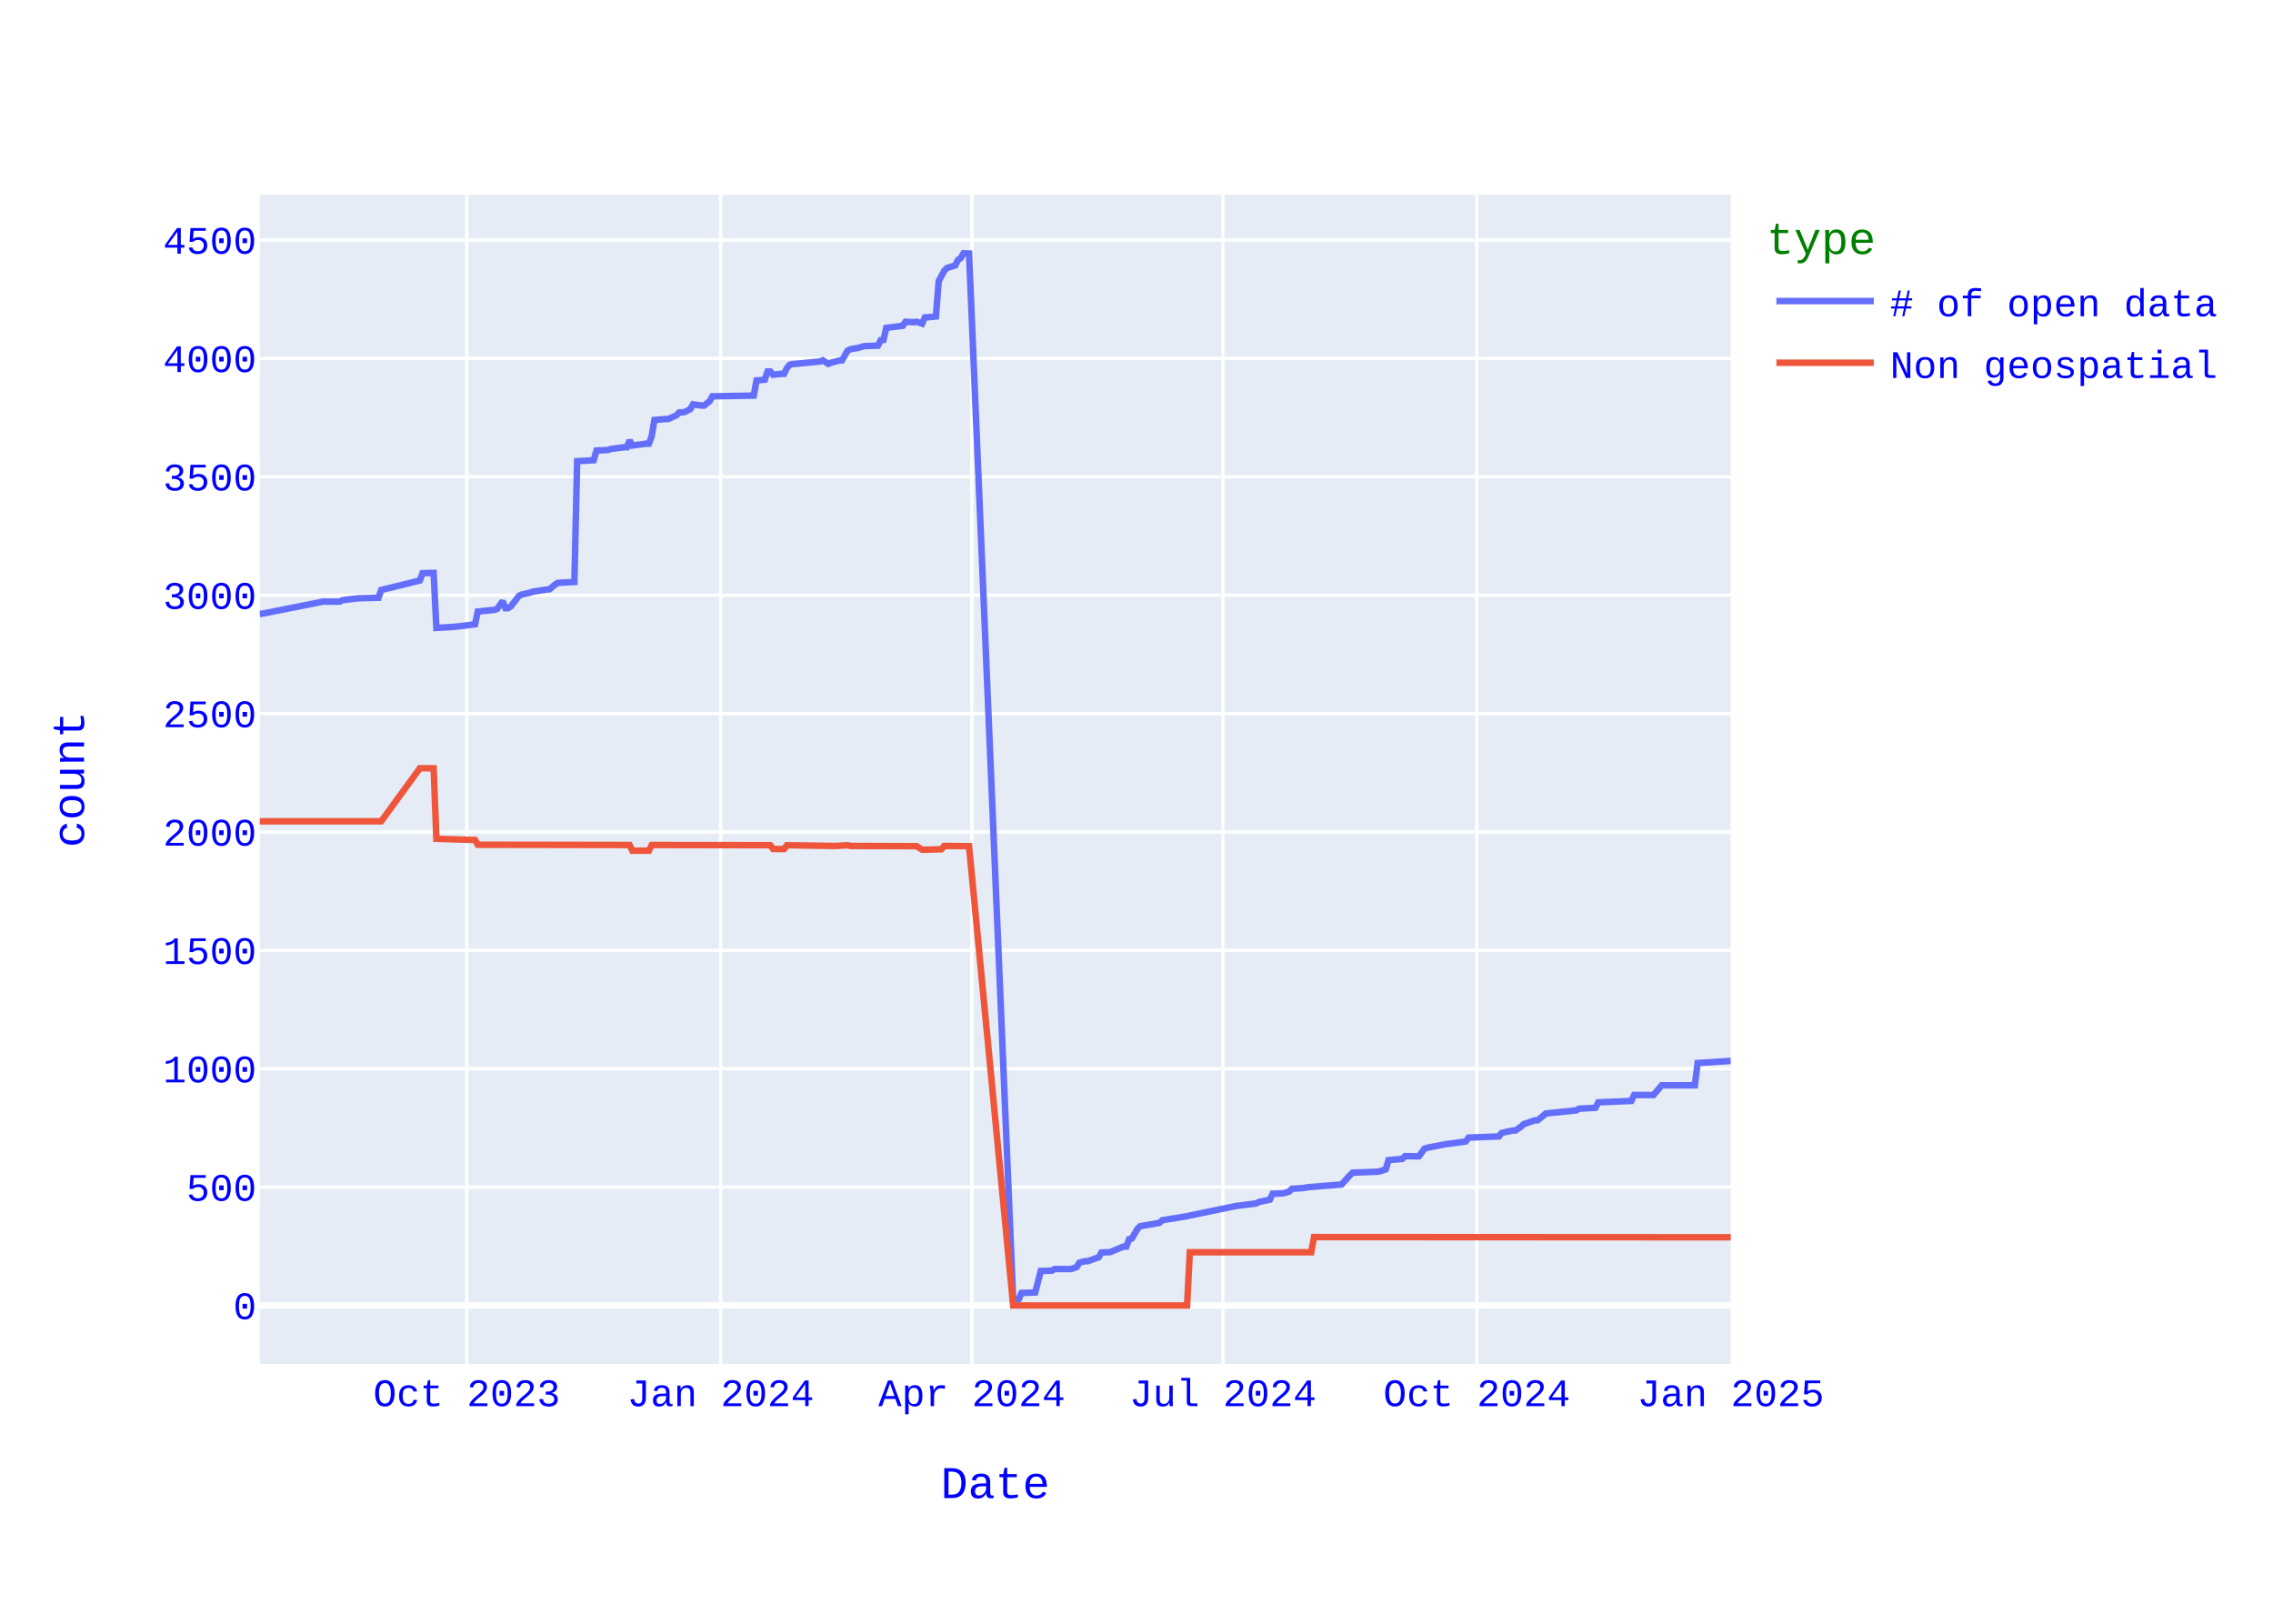
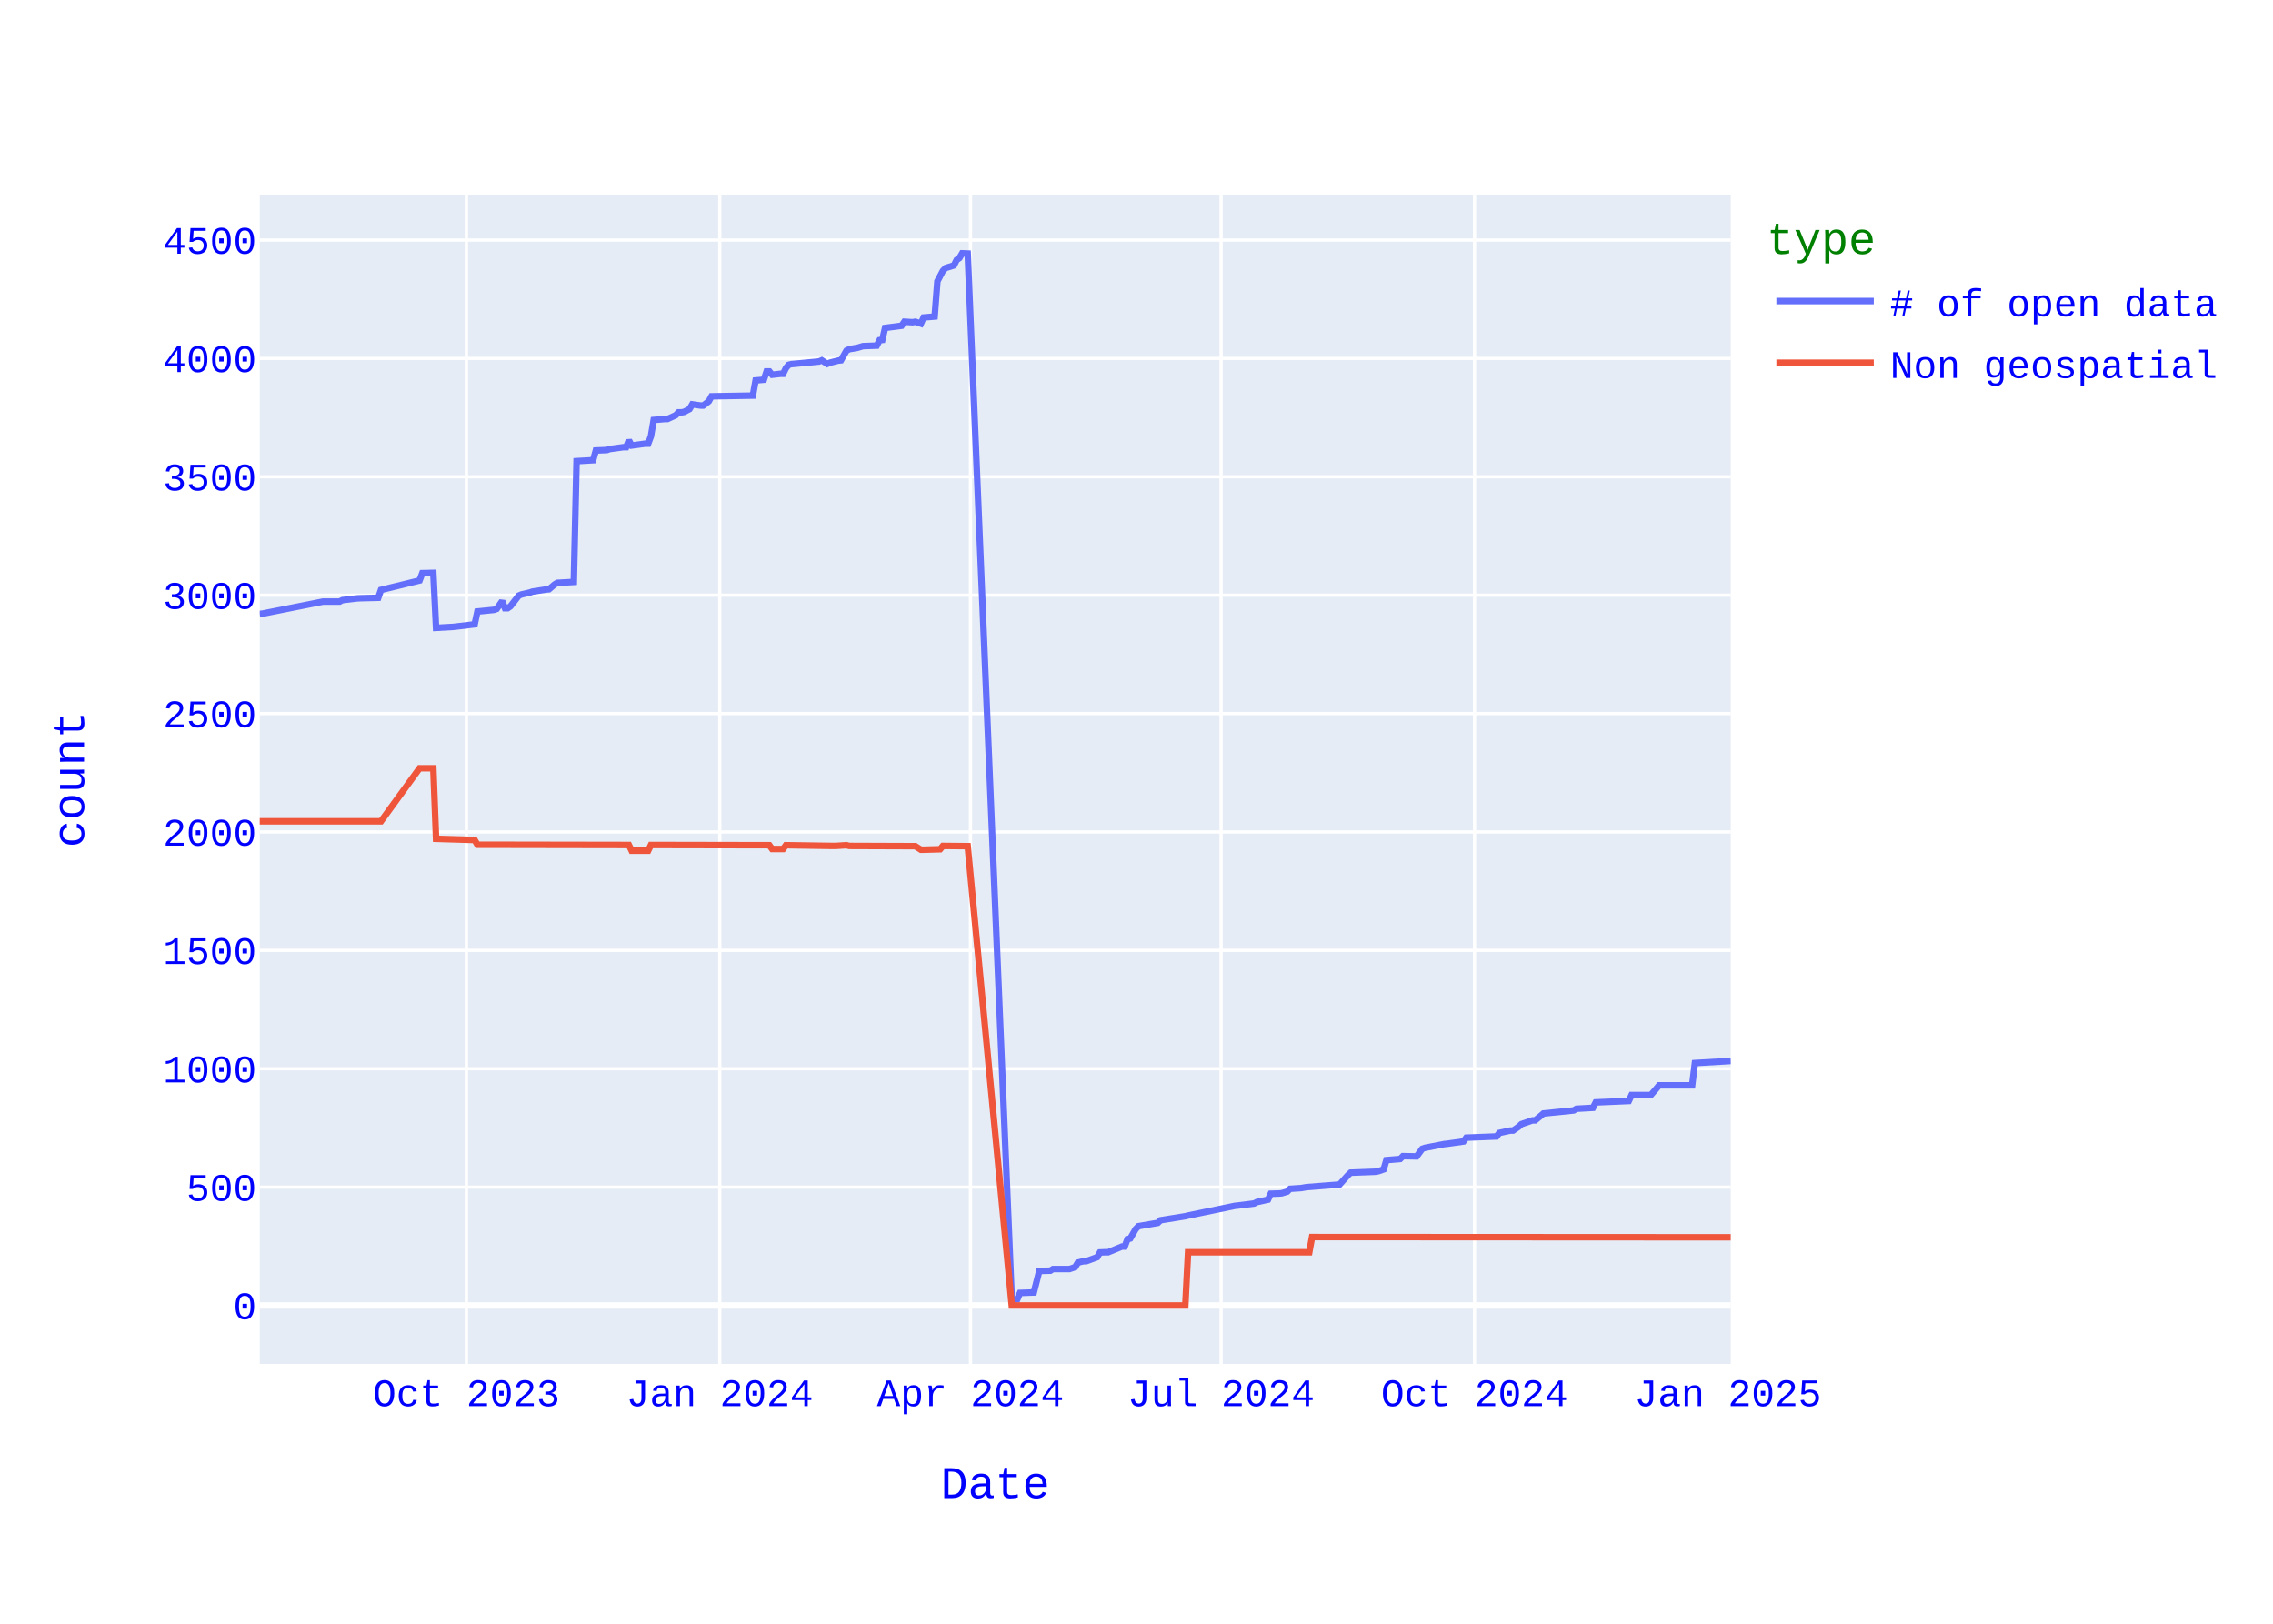
<svg xmlns="http://www.w3.org/2000/svg" class="main-svg" width="700" height="500" style="" viewBox="0 0 700 500">
  <rect x="0" y="0" width="700" height="500" style="fill: rgb(255, 255, 255); fill-opacity: 1;" />
-   <defs id="defs-6e0108">
+   <defs id="defs-469bab">
    <g class="clips">
-       <clipPath id="clip6e0108xyplot" class="plotclip">
+       <clipPath id="clip469babxyplot" class="plotclip">
        <rect width="453" height="360" />
      </clipPath>
-       <clipPath class="axesclip" id="clip6e0108x">
+       <clipPath class="axesclip" id="clip469babx">
        <rect x="80" y="0" width="453" height="500" />
      </clipPath>
-       <clipPath class="axesclip" id="clip6e0108y">
+       <clipPath class="axesclip" id="clip469baby">
        <rect x="0" y="60" width="700" height="360" />
      </clipPath>
-       <clipPath class="axesclip" id="clip6e0108xy">
+       <clipPath class="axesclip" id="clip469babxy">
        <rect x="80" y="60" width="453" height="360" />
      </clipPath>
    </g>
    <g class="gradients" />
    <g class="patterns" />
  </defs>
  <g class="bglayer">
    <rect class="bg" x="80" y="60" width="453" height="360" style="fill: rgb(229, 236, 246); fill-opacity: 1; stroke-width: 0;" />
  </g>
  <g class="layer-below">
    <g class="imagelayer" />
    <g class="shapelayer" />
  </g>
  <g class="cartesianlayer">
    <g class="subplot xy">
      <g class="layer-subplot">
        <g class="shapelayer" />
        <g class="imagelayer" />
      </g>
      <g class="minor-gridlayer">
        <g class="x" />
        <g class="y" />
      </g>
      <g class="gridlayer">
        <g class="x">
-           <path class="xgrid crisp" transform="translate(143.74,0)" d="M0,60v360" style="stroke: rgb(255, 255, 255); stroke-opacity: 1; stroke-width: 1px;" />
-           <path class="xgrid crisp" transform="translate(221.93,0)" d="M0,60v360" style="stroke: rgb(255, 255, 255); stroke-opacity: 1; stroke-width: 1px;" />
-           <path class="xgrid crisp" transform="translate(299.28,0)" d="M0,60v360" style="stroke: rgb(255, 255, 255); stroke-opacity: 1; stroke-width: 1px;" />
-           <path class="xgrid crisp" transform="translate(376.62,0)" d="M0,60v360" style="stroke: rgb(255, 255, 255); stroke-opacity: 1; stroke-width: 1px;" />
-           <path class="xgrid crisp" transform="translate(454.81,0)" d="M0,60v360" style="stroke: rgb(255, 255, 255); stroke-opacity: 1; stroke-width: 1px;" />
+           <path class="xgrid crisp" transform="translate(143.62,0)" d="M0,60v360" style="stroke: rgb(255, 255, 255); stroke-opacity: 1; stroke-width: 1px;" />
+           <path class="xgrid crisp" transform="translate(221.67,0)" d="M0,60v360" style="stroke: rgb(255, 255, 255); stroke-opacity: 1; stroke-width: 1px;" />
+           <path class="xgrid crisp" transform="translate(298.87,0)" d="M0,60v360" style="stroke: rgb(255, 255, 255); stroke-opacity: 1; stroke-width: 1px;" />
+           <path class="xgrid crisp" transform="translate(376.06,0)" d="M0,60v360" style="stroke: rgb(255, 255, 255); stroke-opacity: 1; stroke-width: 1px;" />
+           <path class="xgrid crisp" transform="translate(454.11,0)" d="M0,60v360" style="stroke: rgb(255, 255, 255); stroke-opacity: 1; stroke-width: 1px;" />
        </g>
        <g class="y">
          <path class="ygrid crisp" transform="translate(0,365.55)" d="M80,0h453" style="stroke: rgb(255, 255, 255); stroke-opacity: 1; stroke-width: 1px;" />
          <path class="ygrid crisp" transform="translate(0,329.09)" d="M80,0h453" style="stroke: rgb(255, 255, 255); stroke-opacity: 1; stroke-width: 1px;" />
          <path class="ygrid crisp" transform="translate(0,292.64)" d="M80,0h453" style="stroke: rgb(255, 255, 255); stroke-opacity: 1; stroke-width: 1px;" />
          <path class="ygrid crisp" transform="translate(0,256.19)" d="M80,0h453" style="stroke: rgb(255, 255, 255); stroke-opacity: 1; stroke-width: 1px;" />
          <path class="ygrid crisp" transform="translate(0,219.73)" d="M80,0h453" style="stroke: rgb(255, 255, 255); stroke-opacity: 1; stroke-width: 1px;" />
          <path class="ygrid crisp" transform="translate(0,183.28)" d="M80,0h453" style="stroke: rgb(255, 255, 255); stroke-opacity: 1; stroke-width: 1px;" />
          <path class="ygrid crisp" transform="translate(0,146.82)" d="M80,0h453" style="stroke: rgb(255, 255, 255); stroke-opacity: 1; stroke-width: 1px;" />
          <path class="ygrid crisp" transform="translate(0,110.37)" d="M80,0h453" style="stroke: rgb(255, 255, 255); stroke-opacity: 1; stroke-width: 1px;" />
          <path class="ygrid crisp" transform="translate(0,73.92)" d="M80,0h453" style="stroke: rgb(255, 255, 255); stroke-opacity: 1; stroke-width: 1px;" />
        </g>
      </g>
      <g class="zerolinelayer">
        <path class="yzl zl crisp" transform="translate(0,402)" d="M80,0h453" style="stroke: rgb(255, 255, 255); stroke-opacity: 1; stroke-width: 2px;" />
      </g>
      <path class="xlines-below" />
      <path class="ylines-below" />
      <g class="overlines-below" />
      <g class="xaxislayer-below" />
      <g class="yaxislayer-below" />
      <g class="overaxes-below" />
-       <g class="plot" transform="translate(80,60)" clip-path="url(#clip6e0108xyplot)">
+       <g class="plot" transform="translate(80,60)" clip-path="url(#clip469babxyplot)">
        <g class="scatterlayer mlayer">
-           <g class="trace scatter tracebd7fb3" style="stroke-miterlimit: 2; opacity: 1;">
+           <g class="trace scatter trace50f836" style="stroke-miterlimit: 2; opacity: 1;">
            <g class="fills" />
            <g class="errorbars" />
            <g class="lines">
-               <path class="js-line" d="M453,266.69L442.8,267.34L441.95,274.2L431.75,274.2L430.9,275.22L429.2,277.19L428.35,277.19L423.25,277.19L422.4,279.01L412.2,279.45L411.35,281.12L406.26,281.41L405.41,281.92L396.06,282.87L395.21,283.6L393.51,284.99L392.66,284.99L389.26,286.15L388.41,286.95L386.71,288.12L385.86,288.12L382.46,288.85L381.61,289.94L372.26,290.31L371.41,291.48L366.31,292.2L365.46,292.28L359.51,293.44L358.66,293.74L356.96,296.07L356.11,296.07L352.71,296L351.86,296.87L347.61,297.23L346.76,300.08L345.06,300.66L344.21,300.81L336.56,301.1L335.71,301.9L333.16,304.74L332.31,304.82L322.96,305.55L321.26,305.84L317.86,306.06L317.02,306.93L315.32,307.44L314.47,307.51L311.92,307.59L311.07,309.41L307.67,310.14L306.82,310.58L301.72,311.23L300.87,311.31L286.42,314.3L285.57,314.51L277.92,315.75L277.07,316.56L271.12,317.58L270.27,318.45L268.57,321.37L267.72,321.59L266.87,323.85L266.02,323.85L261.77,325.6L260.92,325.6L259.22,325.67L258.37,327.13L254.97,328.37L254.12,328.37L252.42,328.8L251.57,330.19L249.87,330.77L249.02,330.77L244.77,330.77L243.92,331.28L240.52,331.36L238.82,337.99L234.57,338.14L233.72,340.1L232.02,340.18L218.43,18.07L216.73,18L215.88,19.46L215.03,20.04L214.18,21.72L211.63,22.52L210.78,23.4L209.08,26.6L208.23,37.47L204.83,37.76L203.98,39.65L202.28,39.07L201.43,39.22L198.88,39.07L198.03,40.31L192.93,40.97L192.08,44.68L191.23,44.76L190.38,46.43L186.13,46.58L184.43,47.09L181.88,47.53L181.03,47.96L179.33,50.95L178.48,51.03L175.93,51.68L175.08,52.05L173.38,50.95L172.53,51.32L164.88,52.05L164.03,52.12L163.18,52.34L162.33,53.36L161.48,55.11L160.63,55.11L158.08,55.4L157.23,54.38L156.38,54.38L155.53,56.93L152.98,57.15L152.13,61.82L139.38,62.04L138.53,63.57L136.83,64.88L135.98,64.88L133.44,64.51L132.59,65.97L130.89,66.85L130.04,66.99L129.19,66.99L128.34,67.87L125.79,69.04L124.94,69.04L121.54,69.33L120.69,74.36L119.84,76.62L118.99,76.62L114.74,77.2L113.89,75.6L113.04,77.71L112.19,77.71L107.94,78.29L107.09,78.59L103.69,78.73L102.84,81.72L97.74,82.01L96.89,119.2L91.79,119.49L90.94,120L89.24,121.46L88.39,121.53L84.14,122.18L83.29,122.48L80.74,123.06L79.89,123.42L77.34,126.7L76.49,127.29L75.64,127.29L74.79,125.1L73.09,127.51L72.24,127.8L67.14,128.31L66.29,132.25L60.34,132.97L59.49,133.05L54.39,133.34L53.54,116.42L50.14,116.5L49.29,118.76L37.4,121.67L36.55,124.08L30.6,124.23L29.75,124.3L25.5,124.81L24.65,125.25L19.55,125.25L0.85,128.96L0,129.04" style="vector-effect: none; fill: none; stroke: rgb(99, 110, 250); stroke-opacity: 1; stroke-width: 2px; opacity: 1;" />
+               <path class="js-line" d="M453,266.69L441.97,267.34L441.12,274.2L430.94,274.2L430.1,275.22L428.4,277.19L427.55,277.19L422.46,277.19L421.61,279.01L411.43,279.45L410.58,281.12L405.49,281.41L404.65,281.92L395.31,282.87L394.47,283.6L392.77,284.99L391.92,284.99L388.53,286.15L387.68,286.95L385.98,288.12L385.13,288.12L381.74,288.85L380.89,289.94L371.56,290.31L370.71,291.48L365.62,292.2L364.78,292.28L358.84,293.44L357.99,293.74L356.29,296.07L355.44,296.07L352.05,296L351.2,296.87L346.96,297.23L346.11,300.08L344.42,300.66L343.57,300.81L335.93,301.1L335.08,301.9L332.54,304.74L331.69,304.82L322.36,305.55L320.66,305.84L317.27,306.06L316.42,306.93L314.72,307.44L313.88,307.51L311.33,307.59L310.48,309.41L307.09,310.14L306.24,310.58L301.15,311.23L300.3,311.31L285.88,314.3L285.03,314.51L277.4,315.75L276.55,316.56L270.61,317.58L269.76,318.45L268.07,321.37L267.22,321.59L266.37,323.85L265.52,323.85L261.28,325.6L260.43,325.6L258.74,325.67L257.89,327.13L254.49,328.37L253.65,328.37L251.95,328.8L251.1,330.19L249.4,330.77L248.56,330.77L244.31,330.77L243.47,331.28L240.07,331.36L238.38,337.99L234.13,338.14L233.29,340.1L231.59,340.18L218.02,18.07L216.32,18L215.47,19.46L214.62,20.04L213.78,21.72L211.23,22.52L210.38,23.4L208.69,26.6L207.84,37.47L204.44,37.76L203.6,39.65L201.9,39.07L201.05,39.22L198.51,39.07L197.66,40.31L192.57,40.97L191.72,44.68L190.87,44.76L190.02,46.43L185.78,46.58L184.08,47.09L181.54,47.53L180.69,47.96L178.99,50.95L178.15,51.03L175.6,51.68L174.75,52.05L173.06,50.95L172.21,51.32L164.57,52.05L163.72,52.12L162.88,52.34L162.03,53.36L161.18,55.11L160.33,55.11L157.79,55.4L156.94,54.38L156.09,54.38L155.24,56.93L152.7,57.15L151.85,61.82L139.12,62.04L138.28,63.57L136.58,64.88L135.73,64.88L133.19,64.51L132.34,65.97L130.64,66.85L129.79,66.99L128.94,66.99L128.1,67.87L125.55,69.04L124.7,69.04L121.31,69.33L120.46,74.36L119.61,76.62L118.76,76.62L114.52,77.2L113.67,75.6L112.83,77.71L111.98,77.71L107.74,78.29L106.89,78.59L103.49,78.73L102.65,81.72L97.56,82.01L96.71,119.2L91.62,119.49L90.77,120L89.07,121.46L88.22,121.53L83.98,122.18L83.13,122.48L80.59,123.06L79.74,123.42L77.2,126.7L76.35,127.29L75.5,127.29L74.65,125.1L72.96,127.51L72.11,127.8L67.02,128.31L66.17,132.25L60.23,132.97L59.38,133.05L54.29,133.34L53.44,116.42L50.05,116.5L49.2,118.76L37.33,121.67L36.48,124.08L30.54,124.23L29.69,124.3L25.45,124.81L24.6,125.25L19.51,125.25L0.85,128.96L0,129.04" style="vector-effect: none; fill: none; stroke: rgb(99, 110, 250); stroke-opacity: 1; stroke-width: 2px; opacity: 1;" />
            </g>
            <g class="points" />
            <g class="text" />
          </g>
-           <g class="trace scatter tracee0467d" style="stroke-miterlimit: 2; opacity: 1;">
+           <g class="trace scatter trace71c97a" style="stroke-miterlimit: 2; opacity: 1;">
            <g class="fills" />
            <g class="errorbars" />
            <g class="lines">
-               <path class="js-line" d="M453,321L324.66,320.93L323.81,325.6L286.42,325.6L285.57,342L232.02,342L218.43,200.56L210.78,200.49L209.93,201.51L204.83,201.65L203.98,201.65L202.28,200.56L201.43,200.56L181.88,200.49L181.03,200.27L177.63,200.49L176.78,200.49L162.33,200.27L161.48,201.43L158.08,201.43L157.23,200.27L120.69,200.2L119.84,201.95L114.74,201.95L113.89,200.2L67.14,200.12L66.29,198.66L54.39,198.3L53.54,176.57L49.29,176.57L37.4,192.9L0,192.9" style="vector-effect: none; fill: none; stroke: rgb(239, 85, 59); stroke-opacity: 1; stroke-width: 2px; opacity: 1;" />
+               <path class="js-line" d="M453,321L324.06,320.93L323.21,325.6L285.88,325.6L285.03,342L231.59,342L218.02,200.56L210.38,200.49L209.53,201.51L204.44,201.65L203.6,201.65L201.9,200.56L201.05,200.56L181.54,200.49L180.69,200.27L177.3,200.49L176.45,200.49L162.03,200.27L161.18,201.43L157.79,201.43L156.94,200.27L120.46,200.2L119.61,201.95L114.52,201.95L113.67,200.2L67.02,200.12L66.17,198.66L54.29,198.3L53.44,176.57L49.2,176.57L37.33,192.9L0,192.9" style="vector-effect: none; fill: none; stroke: rgb(239, 85, 59); stroke-opacity: 1; stroke-width: 2px; opacity: 1;" />
            </g>
            <g class="points" />
            <g class="text" />
          </g>
        </g>
      </g>
      <g class="overplot" />
      <path class="xlines-above crisp" d="M0,0" style="fill: none;" />
      <path class="ylines-above crisp" d="M0,0" style="fill: none;" />
      <g class="overlines-above" />
      <g class="xaxislayer-above">
        <g class="xtick">
-           <text text-anchor="middle" x="0" y="433" transform="translate(143.74,0)" style="font-family: 'Courier New'; font-size: 12px; fill: rgb(0, 0, 255); fill-opacity: 1; white-space: pre; opacity: 1;">Oct 2023</text>
-         </g>
-         <g class="xtick">
-           <text text-anchor="middle" x="0" y="433" style="font-family: 'Courier New'; font-size: 12px; fill: rgb(0, 0, 255); fill-opacity: 1; white-space: pre; opacity: 1;" transform="translate(221.93,0)">Jan 2024</text>
-         </g>
-         <g class="xtick">
-           <text text-anchor="middle" x="0" y="433" style="font-family: 'Courier New'; font-size: 12px; fill: rgb(0, 0, 255); fill-opacity: 1; white-space: pre; opacity: 1;" transform="translate(299.28,0)">Apr 2024</text>
-         </g>
-         <g class="xtick">
-           <text text-anchor="middle" x="0" y="433" style="font-family: 'Courier New'; font-size: 12px; fill: rgb(0, 0, 255); fill-opacity: 1; white-space: pre; opacity: 1;" transform="translate(376.62,0)">Jul 2024</text>
-         </g>
-         <g class="xtick">
-           <text text-anchor="middle" x="0" y="433" style="font-family: 'Courier New'; font-size: 12px; fill: rgb(0, 0, 255); fill-opacity: 1; white-space: pre; opacity: 1;" transform="translate(454.81,0)">Oct 2024</text>
-         </g>
-         <g class="xtick">
-           <text text-anchor="middle" x="0" y="433" style="font-family: 'Courier New'; font-size: 12px; fill: rgb(0, 0, 255); fill-opacity: 1; white-space: pre; opacity: 1;" transform="translate(533,0)">Jan 2025</text>
+           <text text-anchor="middle" x="0" y="433" transform="translate(143.62,0)" style="font-family: 'Courier New'; font-size: 12px; fill: rgb(0, 0, 255); fill-opacity: 1; white-space: pre; opacity: 1;">Oct 2023</text>
+         </g>
+         <g class="xtick">
+           <text text-anchor="middle" x="0" y="433" style="font-family: 'Courier New'; font-size: 12px; fill: rgb(0, 0, 255); fill-opacity: 1; white-space: pre; opacity: 1;" transform="translate(221.67,0)">Jan 2024</text>
+         </g>
+         <g class="xtick">
+           <text text-anchor="middle" x="0" y="433" style="font-family: 'Courier New'; font-size: 12px; fill: rgb(0, 0, 255); fill-opacity: 1; white-space: pre; opacity: 1;" transform="translate(298.87,0)">Apr 2024</text>
+         </g>
+         <g class="xtick">
+           <text text-anchor="middle" x="0" y="433" style="font-family: 'Courier New'; font-size: 12px; fill: rgb(0, 0, 255); fill-opacity: 1; white-space: pre; opacity: 1;" transform="translate(376.06,0)">Jul 2024</text>
+         </g>
+         <g class="xtick">
+           <text text-anchor="middle" x="0" y="433" style="font-family: 'Courier New'; font-size: 12px; fill: rgb(0, 0, 255); fill-opacity: 1; white-space: pre; opacity: 1;" transform="translate(454.11,0)">Oct 2024</text>
+         </g>
+         <g class="xtick">
+           <text text-anchor="middle" x="0" y="433" style="font-family: 'Courier New'; font-size: 12px; fill: rgb(0, 0, 255); fill-opacity: 1; white-space: pre; opacity: 1;" transform="translate(532.15,0)">Jan 2025</text>
        </g>
      </g>
      <g class="yaxislayer-above">
        <g class="ytick">
          <text text-anchor="end" x="79" y="4.2" transform="translate(0,402)" style="font-family: 'Courier New'; font-size: 12px; fill: rgb(0, 0, 255); fill-opacity: 1; white-space: pre; opacity: 1;">0</text>
        </g>
        <g class="ytick">
          <text text-anchor="end" x="79" y="4.2" style="font-family: 'Courier New'; font-size: 12px; fill: rgb(0, 0, 255); fill-opacity: 1; white-space: pre; opacity: 1;" transform="translate(0,365.55)">500</text>
        </g>
        <g class="ytick">
          <text text-anchor="end" x="79" y="4.2" style="font-family: 'Courier New'; font-size: 12px; fill: rgb(0, 0, 255); fill-opacity: 1; white-space: pre; opacity: 1;" transform="translate(0,329.09)">1000</text>
        </g>
        <g class="ytick">
          <text text-anchor="end" x="79" y="4.2" style="font-family: 'Courier New'; font-size: 12px; fill: rgb(0, 0, 255); fill-opacity: 1; white-space: pre; opacity: 1;" transform="translate(0,292.64)">1500</text>
        </g>
        <g class="ytick">
          <text text-anchor="end" x="79" y="4.2" style="font-family: 'Courier New'; font-size: 12px; fill: rgb(0, 0, 255); fill-opacity: 1; white-space: pre; opacity: 1;" transform="translate(0,256.19)">2000</text>
        </g>
        <g class="ytick">
          <text text-anchor="end" x="79" y="4.2" style="font-family: 'Courier New'; font-size: 12px; fill: rgb(0, 0, 255); fill-opacity: 1; white-space: pre; opacity: 1;" transform="translate(0,219.73)">2500</text>
        </g>
        <g class="ytick">
          <text text-anchor="end" x="79" y="4.2" style="font-family: 'Courier New'; font-size: 12px; fill: rgb(0, 0, 255); fill-opacity: 1; white-space: pre; opacity: 1;" transform="translate(0,183.28)">3000</text>
        </g>
        <g class="ytick">
          <text text-anchor="end" x="79" y="4.2" style="font-family: 'Courier New'; font-size: 12px; fill: rgb(0, 0, 255); fill-opacity: 1; white-space: pre; opacity: 1;" transform="translate(0,146.82)">3500</text>
        </g>
        <g class="ytick">
          <text text-anchor="end" x="79" y="4.2" style="font-family: 'Courier New'; font-size: 12px; fill: rgb(0, 0, 255); fill-opacity: 1; white-space: pre; opacity: 1;" transform="translate(0,110.37)">4000</text>
        </g>
        <g class="ytick">
          <text text-anchor="end" x="79" y="4.2" style="font-family: 'Courier New'; font-size: 12px; fill: rgb(0, 0, 255); fill-opacity: 1; white-space: pre; opacity: 1;" transform="translate(0,73.92)">4500</text>
        </g>
      </g>
      <g class="overaxes-above" />
    </g>
  </g>
  <g class="polarlayer" />
  <g class="smithlayer" />
  <g class="ternarylayer" />
  <g class="geolayer" />
  <g class="funnelarealayer" />
  <g class="pielayer" />
  <g class="iciclelayer" />
  <g class="treemaplayer" />
  <g class="sunburstlayer" />
  <g class="glimages" />
-   <defs id="topdefs-6e0108">
+   <defs id="topdefs-469bab">
    <g class="clips" />
-     <clipPath id="legend6e0108">
+     <clipPath id="legend469bab">
      <rect width="146" height="67" x="0" y="0" />
    </clipPath>
  </defs>
  <g class="layer-above">
    <g class="imagelayer" />
    <g class="shapelayer" />
  </g>
  <g class="infolayer">
    <g class="legend" pointer-events="all" transform="translate(542.06,60)">
      <rect class="bg" shape-rendering="crispEdges" style="stroke: rgb(68, 68, 68); stroke-opacity: 1; fill: rgb(255, 255, 255); fill-opacity: 1; stroke-width: 0px;" width="146" height="67" x="0" y="0" />
-       <g class="scrollbox" transform="" clip-path="url(#legend6e0108)">
+       <g class="scrollbox" transform="" clip-path="url(#legend469bab)">
        <text class="legendtitletext" text-anchor="start" x="2" y="18.2" style="font-family: 'Courier New'; font-size: 14px; fill: rgb(0, 128, 0); fill-opacity: 1; white-space: pre;">type</text>
        <g class="groups" transform="">
          <g class="traces" transform="translate(0,32.7)" style="opacity: 1;">
            <text class="legendtext" text-anchor="start" x="40" y="4.68" style="font-family: 'Courier New'; font-size: 12px; fill: rgb(0, 0, 255); fill-opacity: 1; white-space: pre;"># of open data</text>
            <g class="layers" style="opacity: 1;">
              <g class="legendfill" />
              <g class="legendlines">
                <path class="js-line" d="M5,0h30" style="fill: none; stroke: rgb(99, 110, 250); stroke-opacity: 1; stroke-width: 2px;" />
              </g>
              <g class="legendsymbols">
                <g class="legendpoints" />
              </g>
            </g>
            <rect class="legendtoggle" x="0" y="-9.5" width="140.828" height="19" style="fill: rgb(0, 0, 0); fill-opacity: 0;" />
          </g>
        </g>
        <g class="groups" transform="">
          <g class="traces" transform="translate(0,51.7)" style="opacity: 1;">
            <text class="legendtext" text-anchor="start" x="40" y="4.68" style="font-family: 'Courier New'; font-size: 12px; fill: rgb(0, 0, 255); fill-opacity: 1; white-space: pre;">Non geospatial</text>
            <g class="layers" style="opacity: 1;">
              <g class="legendfill" />
              <g class="legendlines">
                <path class="js-line" d="M5,0h30" style="fill: none; stroke: rgb(239, 85, 59); stroke-opacity: 1; stroke-width: 2px;" />
              </g>
              <g class="legendsymbols">
                <g class="legendpoints" />
              </g>
            </g>
            <rect class="legendtoggle" x="0" y="-9.5" width="140.828" height="19" style="fill: rgb(0, 0, 0); fill-opacity: 0;" />
          </g>
        </g>
      </g>
      <rect class="scrollbar" rx="20" ry="3" width="0" height="0" style="fill: rgb(128, 139, 164); fill-opacity: 1;" x="0" y="0" />
    </g>
    <g class="g-gtitle" />
    <g class="g-xtitle">
      <text class="xtitle" x="306.5" y="461.3" text-anchor="middle" style="font-family: 'Courier New'; font-size: 14px; fill: rgb(0, 0, 255); opacity: 1; font-weight: normal; white-space: pre;">Date</text>
    </g>
    <g class="g-ytitle">
      <text class="ytitle" transform="rotate(-90,25.8875,240)" x="25.888" y="240" text-anchor="middle" style="font-family: 'Courier New'; font-size: 14px; fill: rgb(0, 0, 255); opacity: 1; font-weight: normal; white-space: pre;">count</text>
    </g>
  </g>
</svg>
